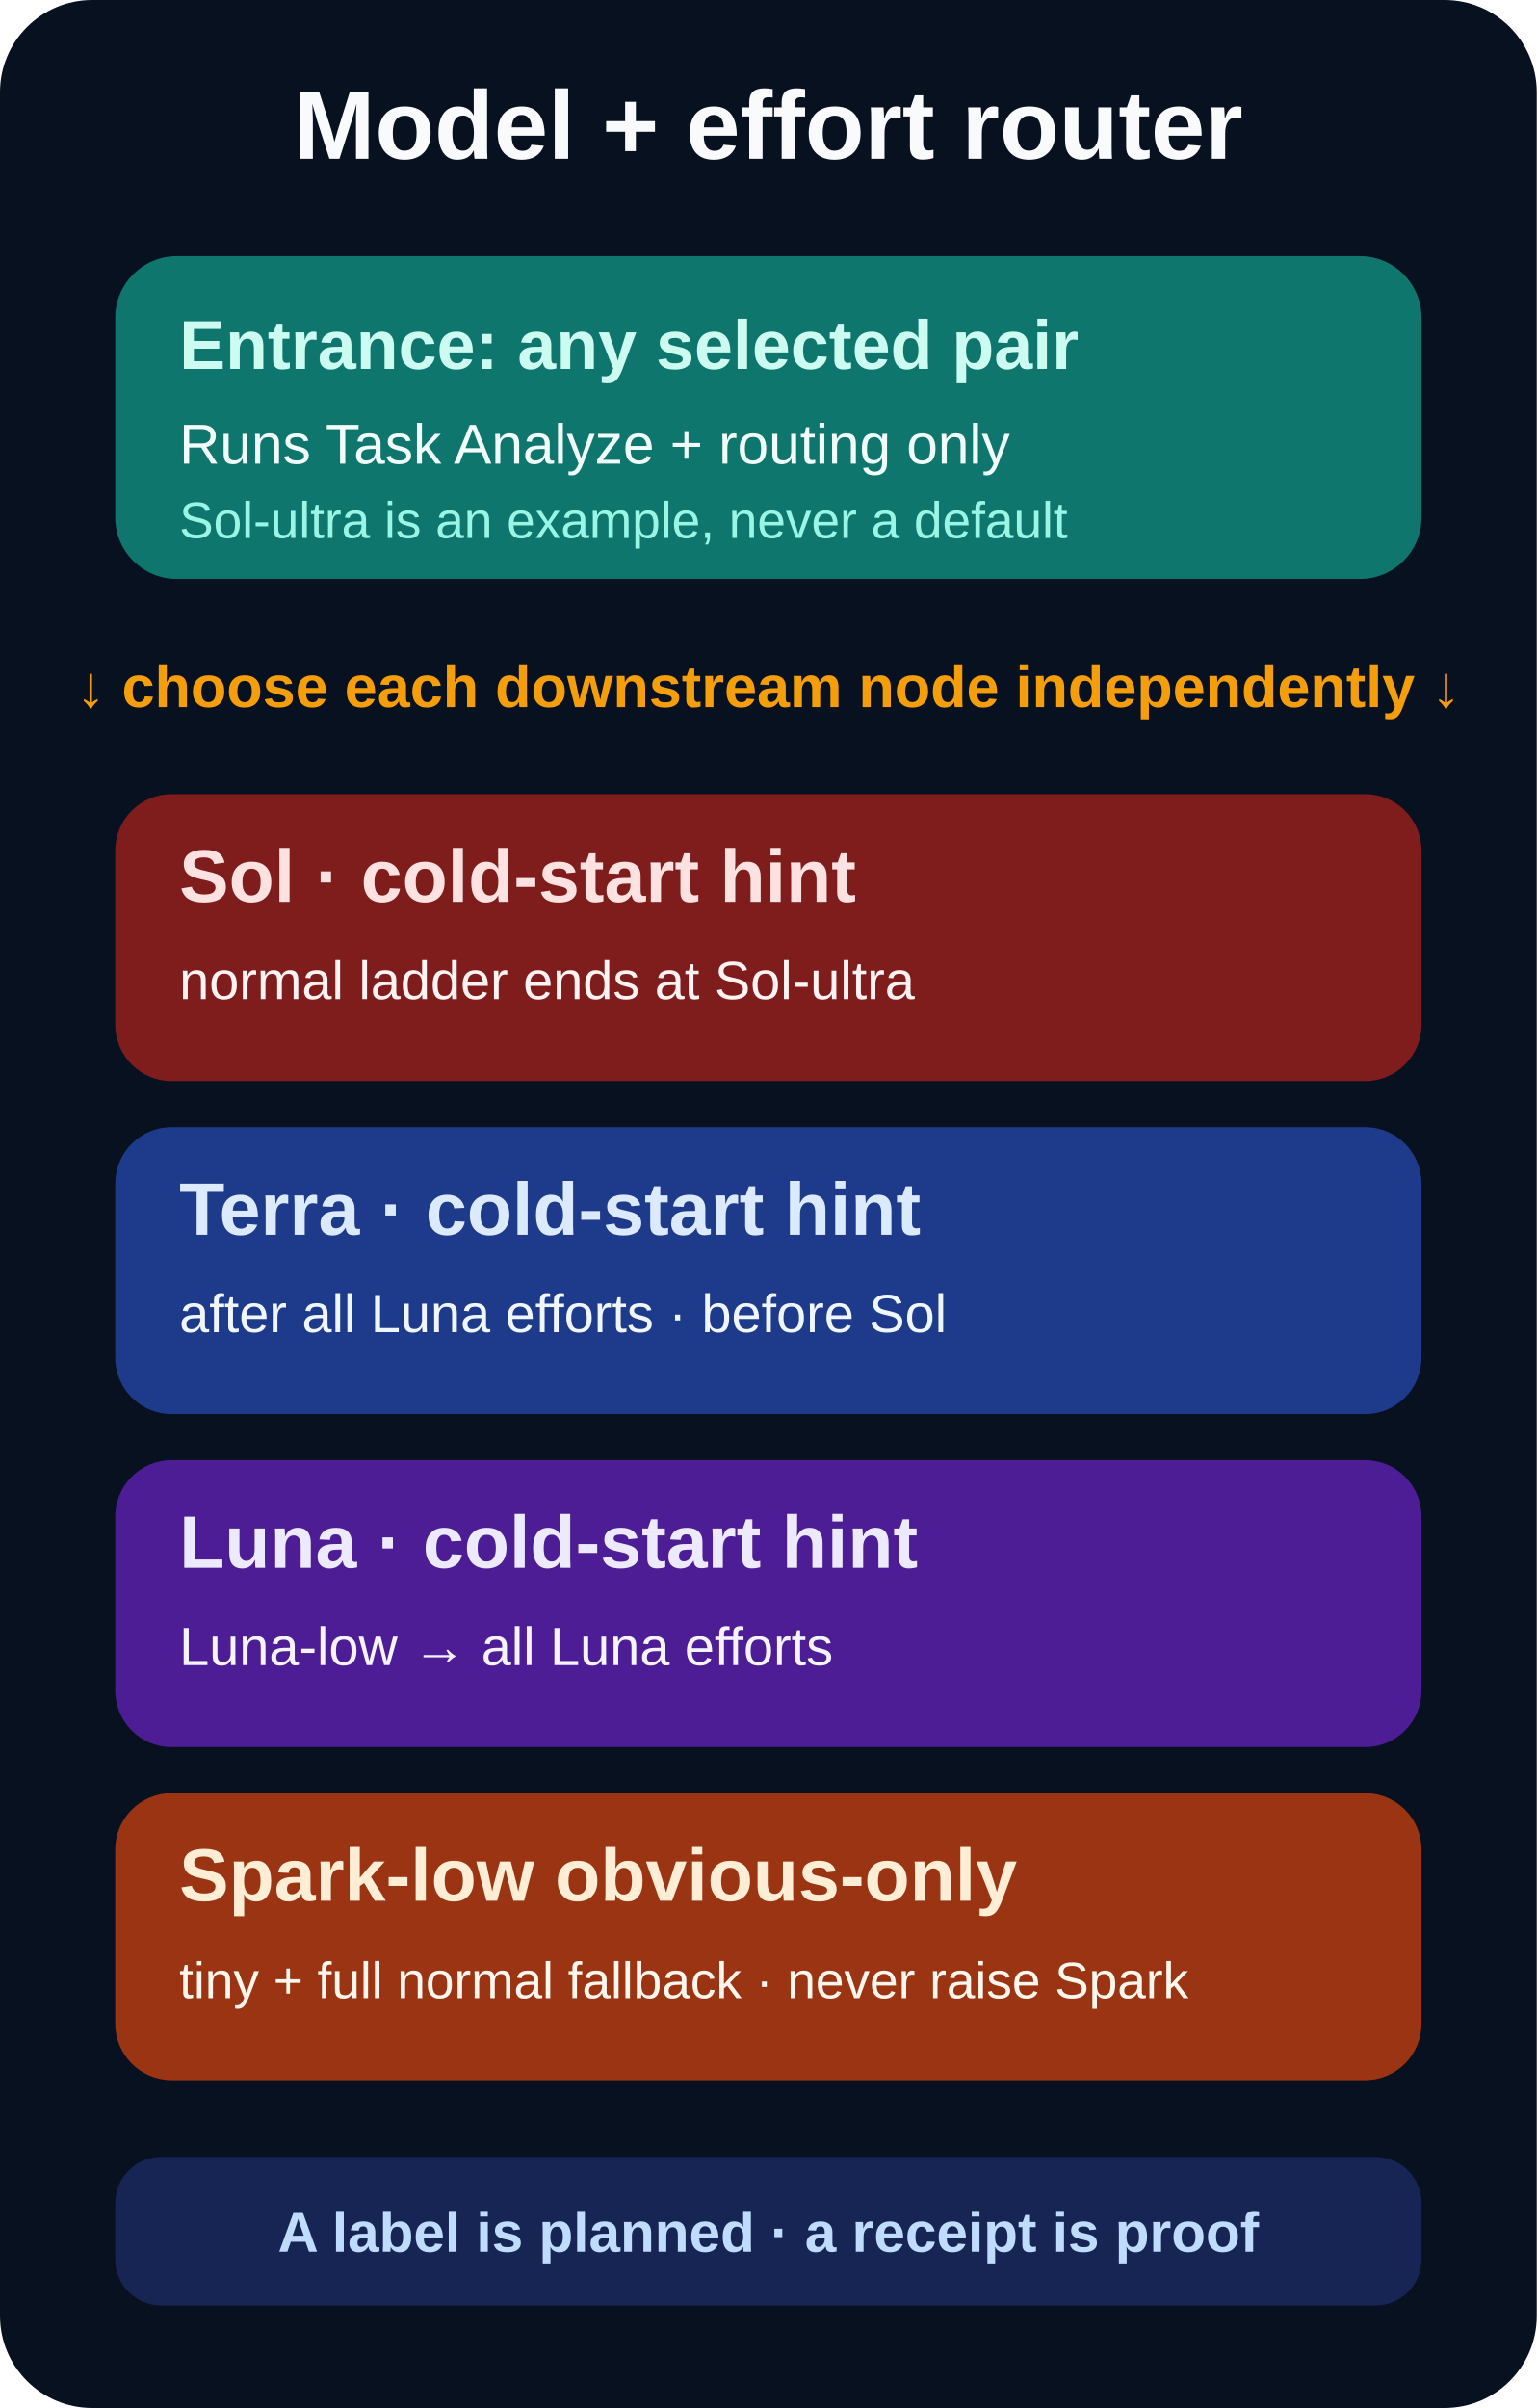
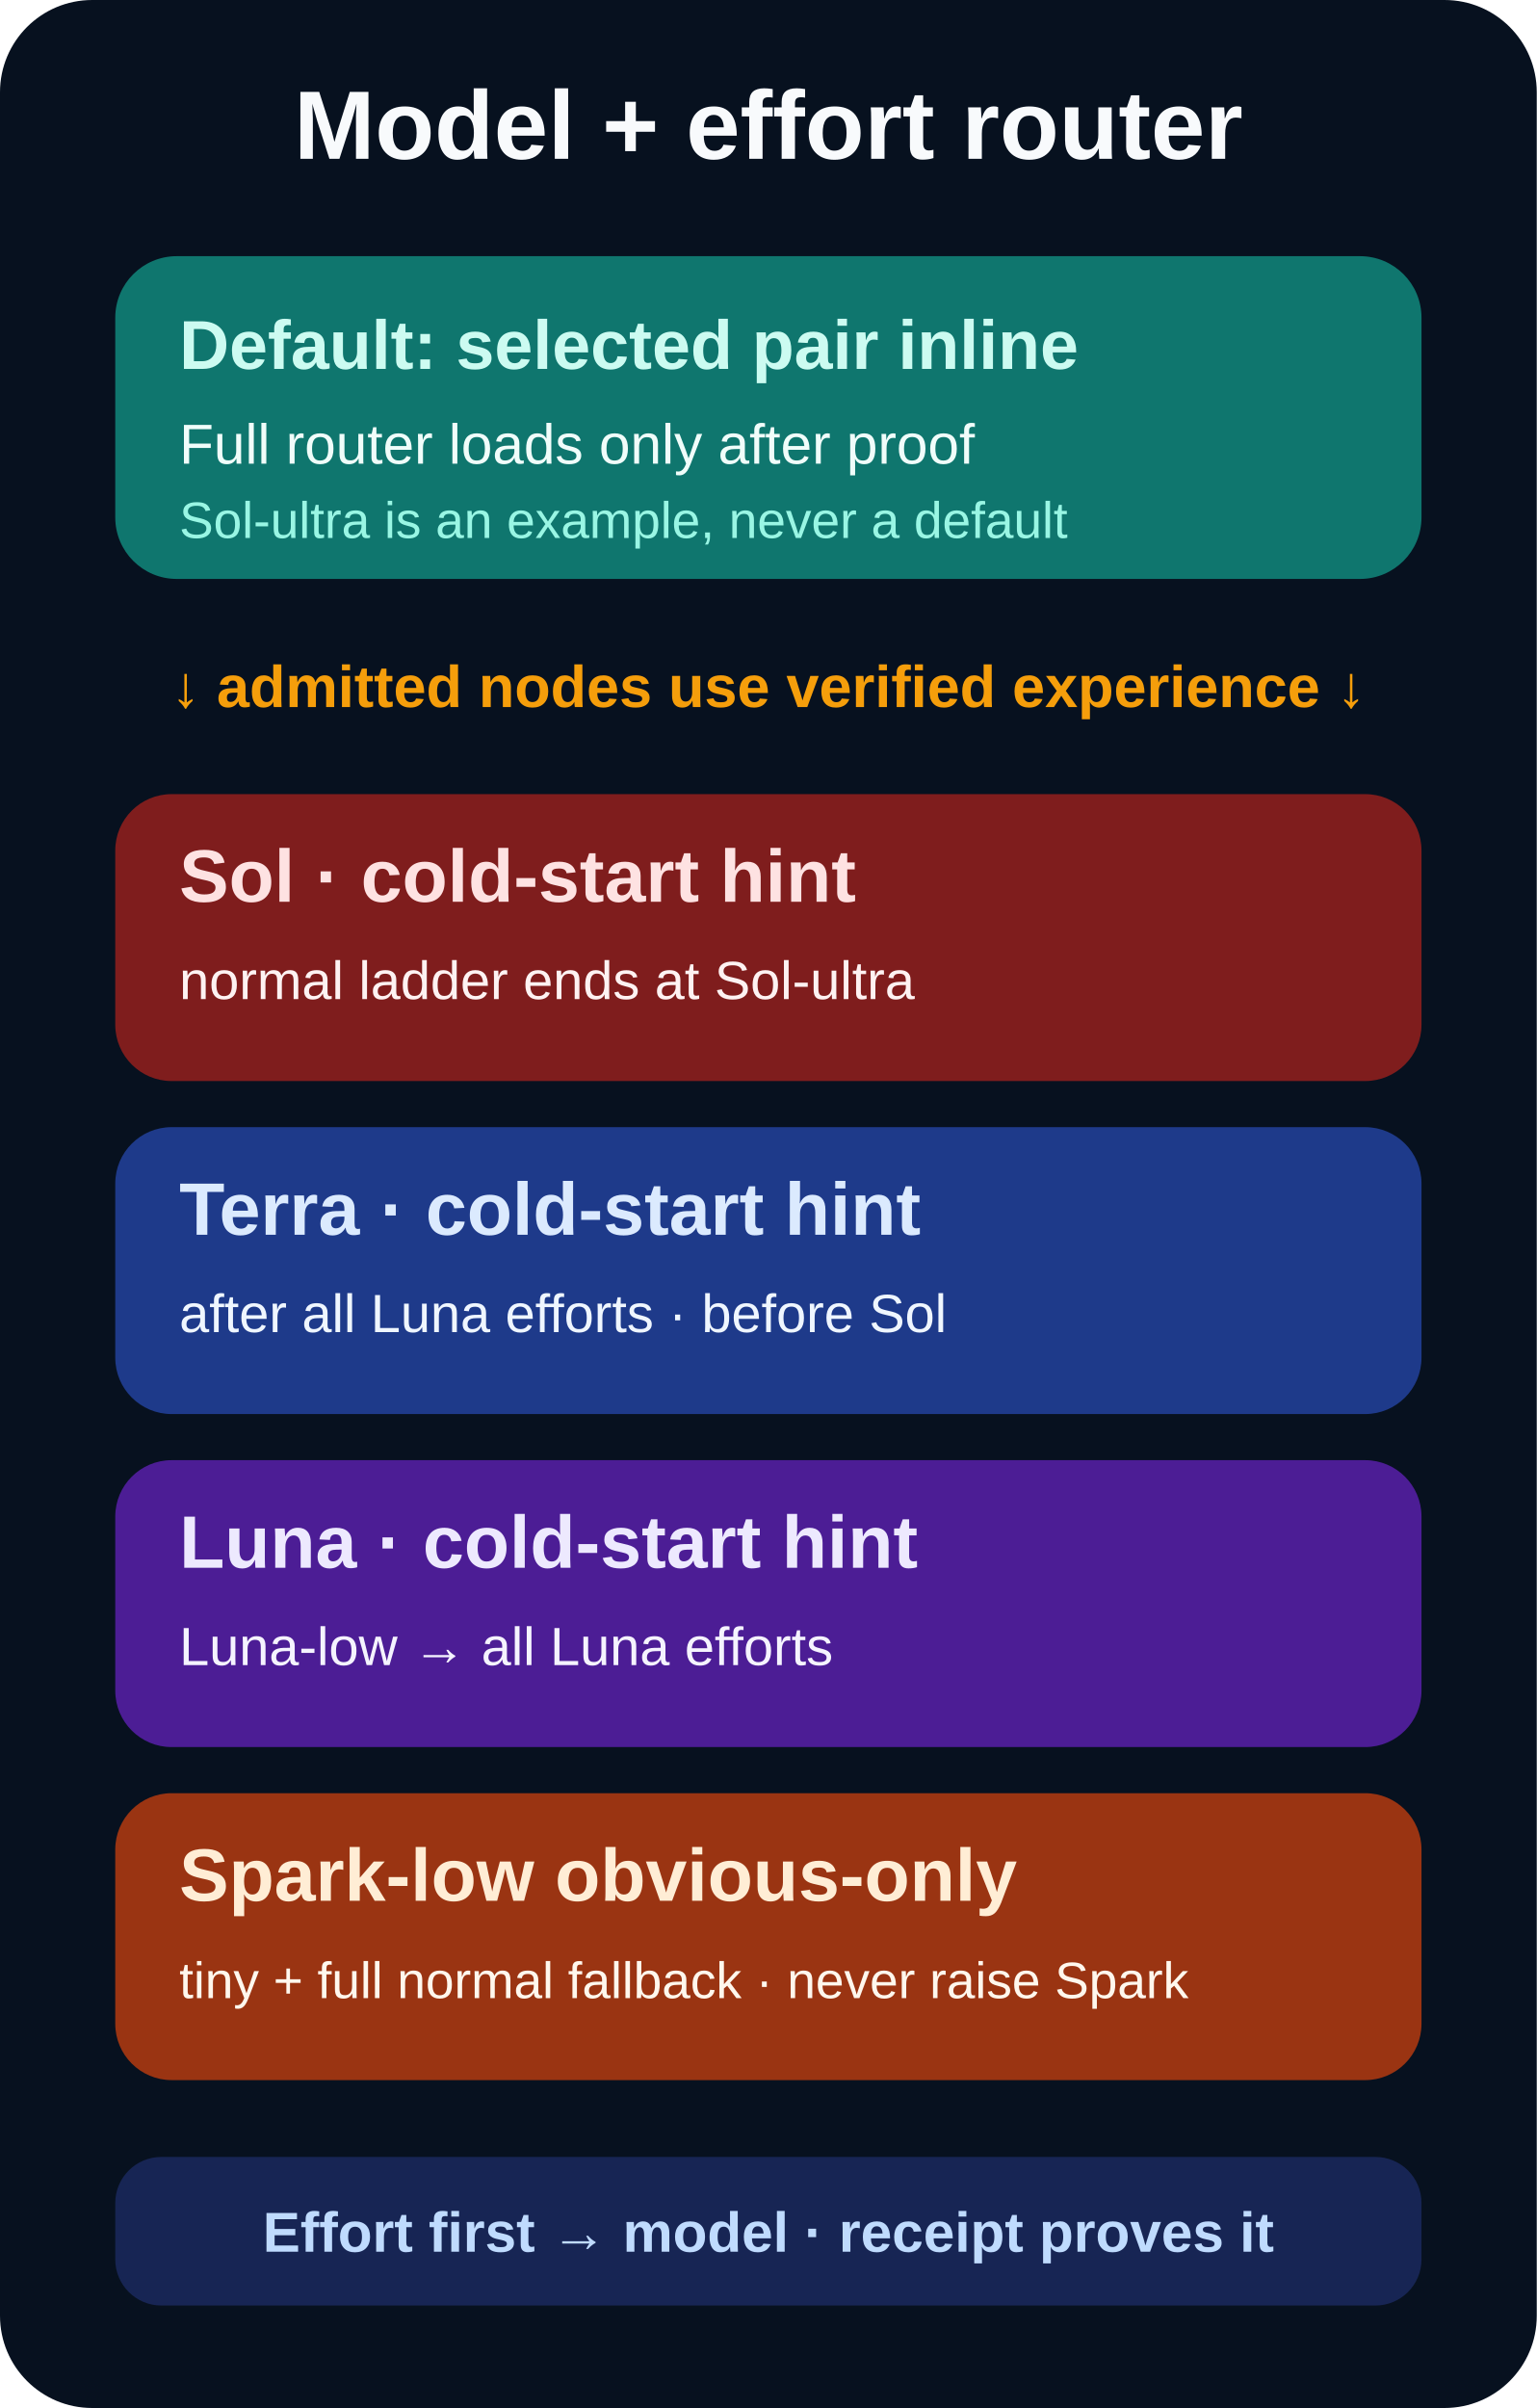
<svg xmlns="http://www.w3.org/2000/svg" role="img" aria-labelledby="title desc" viewBox="0 0 600 940">
  <rect width="600" height="940" rx="36" fill="#07111f" />
  <text x="300" y="62" text-anchor="middle" fill="#f8fafc" font-family="Arial, sans-serif" font-size="38" font-weight="700">Model + effort router</text>
  <g font-family="Arial, sans-serif">
    <rect x="45" y="100" width="510" height="126" rx="24" fill="#0f766e" />
-     <text x="70" y="144" fill="#ccfbf1" font-size="27" font-weight="700">Entrance: any selected pair</text>
-     <text x="70" y="181" fill="#f0fdfa" font-size="22">Runs Task Analyze + routing only</text>
+     <text x="70" y="144" fill="#ccfbf1" font-size="27" font-weight="700">Default: selected pair inline</text>
+     <text x="70" y="181" fill="#f0fdfa" font-size="22">Full router loads only after proof</text>
    <text x="70" y="210" fill="#99f6e4" font-size="20">Sol-ultra is an example, never a default</text>
-     <text x="300" y="276" text-anchor="middle" fill="#f59e0b" font-size="23" font-weight="700">↓ choose each downstream node independently ↓</text>
+     <text x="300" y="276" text-anchor="middle" fill="#f59e0b" font-size="23" font-weight="700">↓ admitted nodes use verified experience ↓</text>
    <rect x="45" y="310" width="510" height="112" rx="22" fill="#7f1d1d" />
    <text x="70" y="352" fill="#fee2e2" font-size="29" font-weight="700">Sol · cold-start hint</text>
    <text x="70" y="390" fill="#fef2f2" font-size="21">normal ladder ends at Sol-ultra</text>
    <rect x="45" y="440" width="510" height="112" rx="22" fill="#1e3a8a" />
    <text x="70" y="482" fill="#dbeafe" font-size="29" font-weight="700">Terra · cold-start hint</text>
    <text x="70" y="520" fill="#eff6ff" font-size="21">after all Luna efforts · before Sol</text>
    <rect x="45" y="570" width="510" height="112" rx="22" fill="#4c1d95" />
    <text x="70" y="612" fill="#ede9fe" font-size="29" font-weight="700">Luna · cold-start hint</text>
    <text x="70" y="650" fill="#f5f3ff" font-size="21">Luna-low → all Luna efforts</text>
    <rect x="45" y="700" width="510" height="112" rx="22" fill="#9a3412" />
    <text x="70" y="742" fill="#ffedd5" font-size="29" font-weight="700">Spark-low obvious-only</text>
    <text x="70" y="780" fill="#fff7ed" font-size="20">tiny + full normal fallback · never raise Spark</text>
    <rect x="45" y="842" width="510" height="58" rx="18" fill="#172554" />
-     <text x="300" y="879" text-anchor="middle" fill="#bfdbfe" font-size="22" font-weight="700">A label is planned · a receipt is proof</text>
+     <text x="300" y="879" text-anchor="middle" fill="#bfdbfe" font-size="22" font-weight="700">Effort first → model · receipt proves it</text>
  </g>
</svg>
